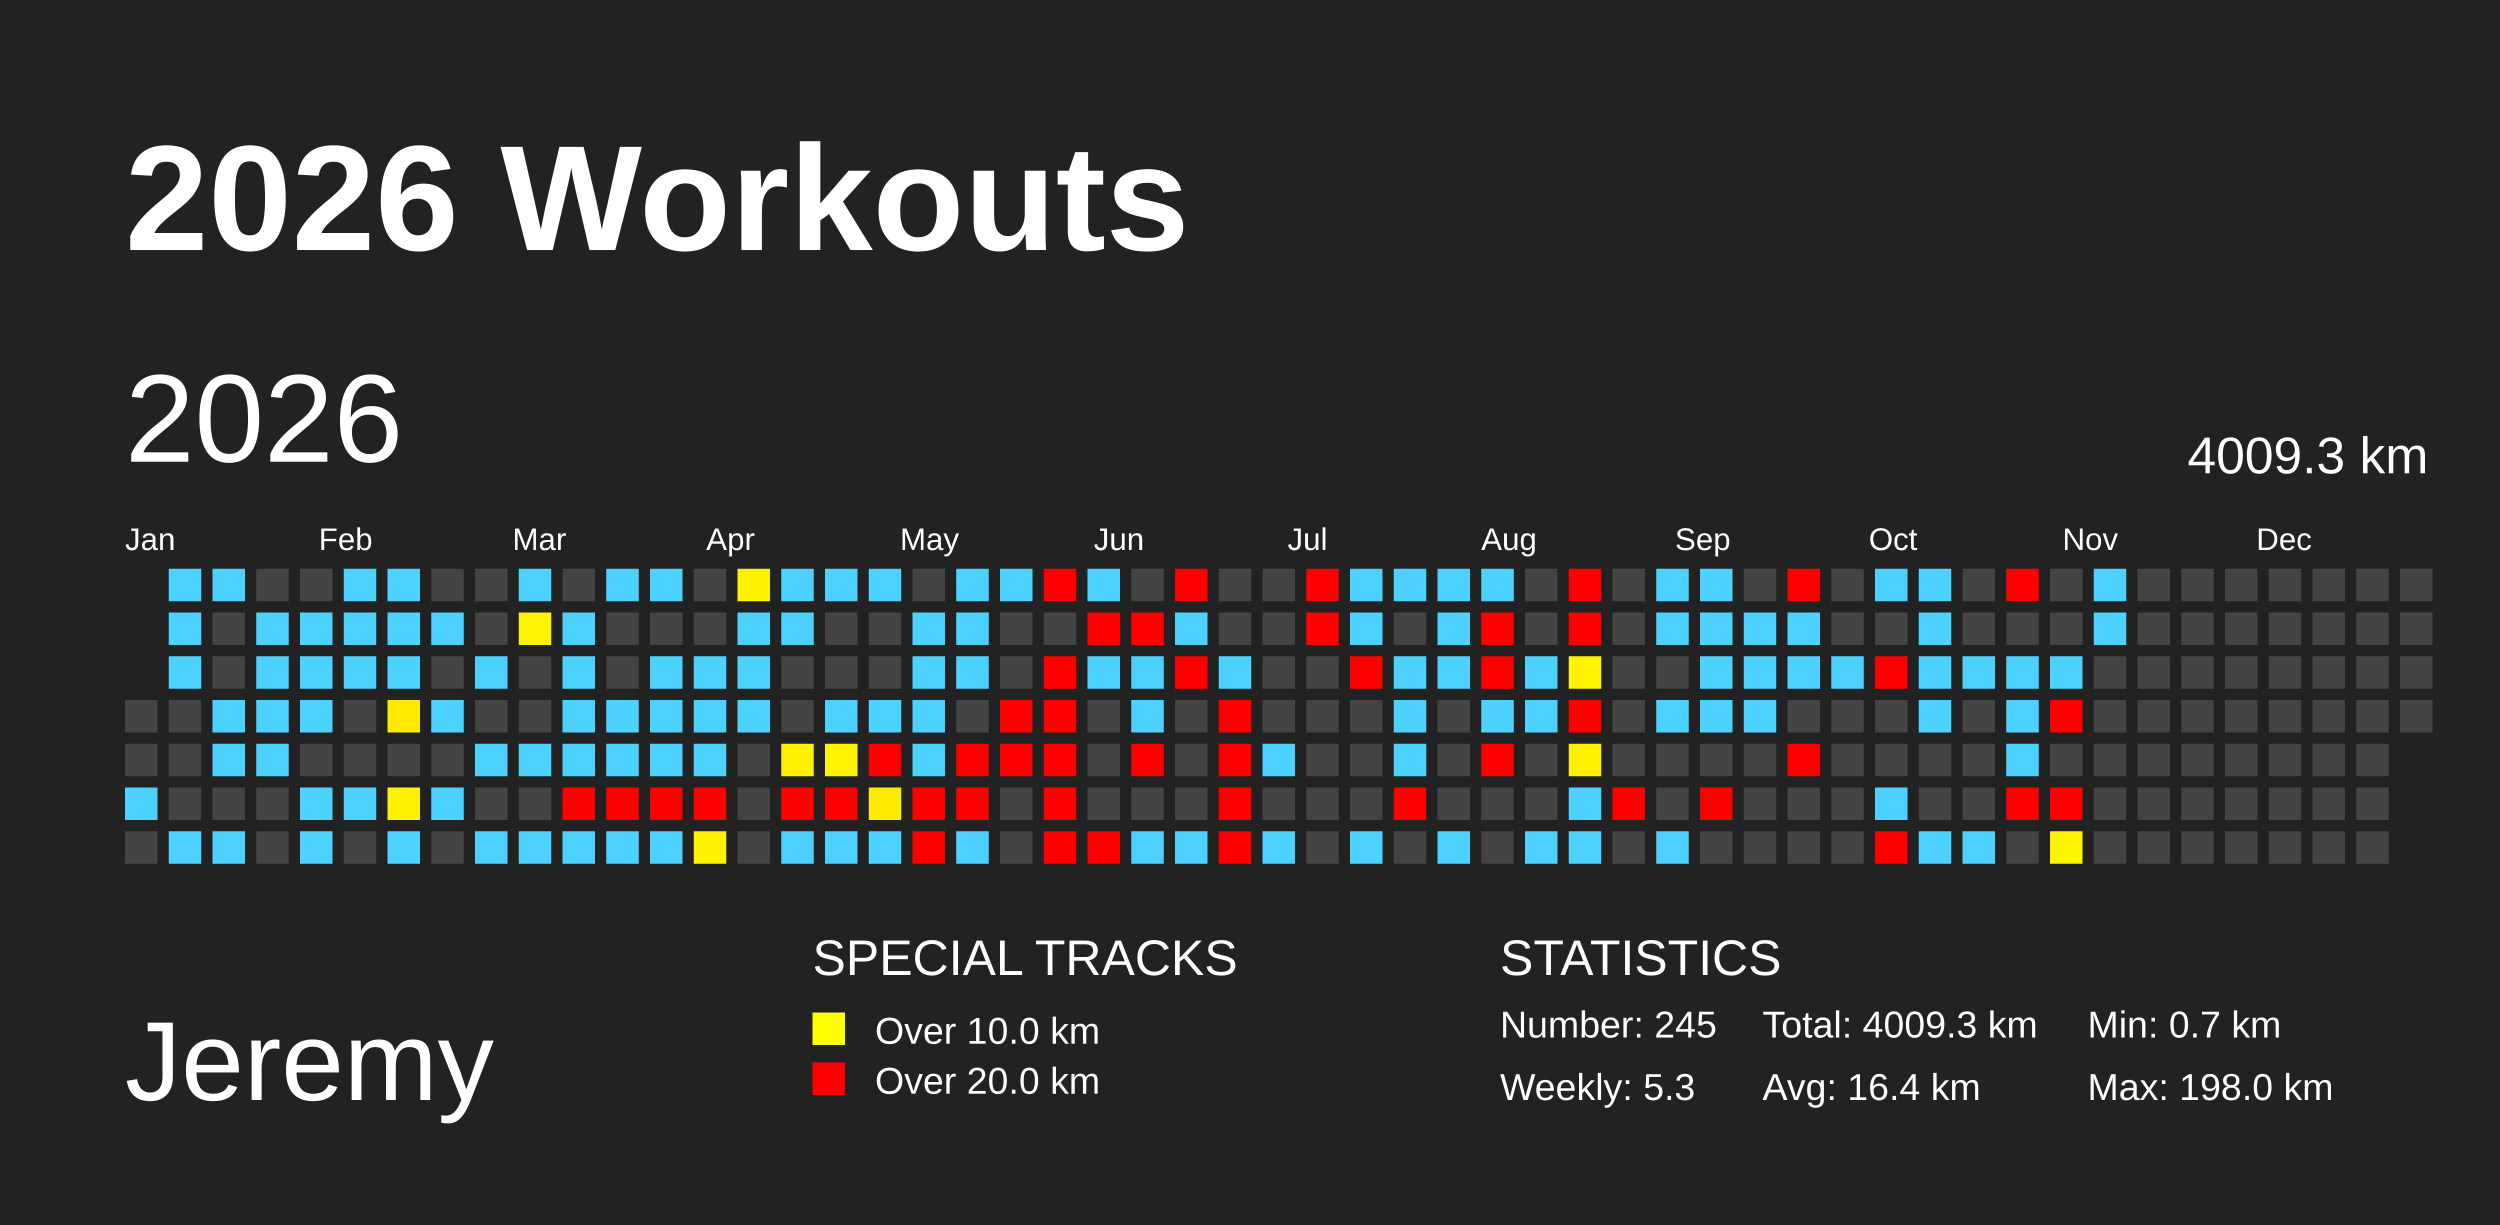
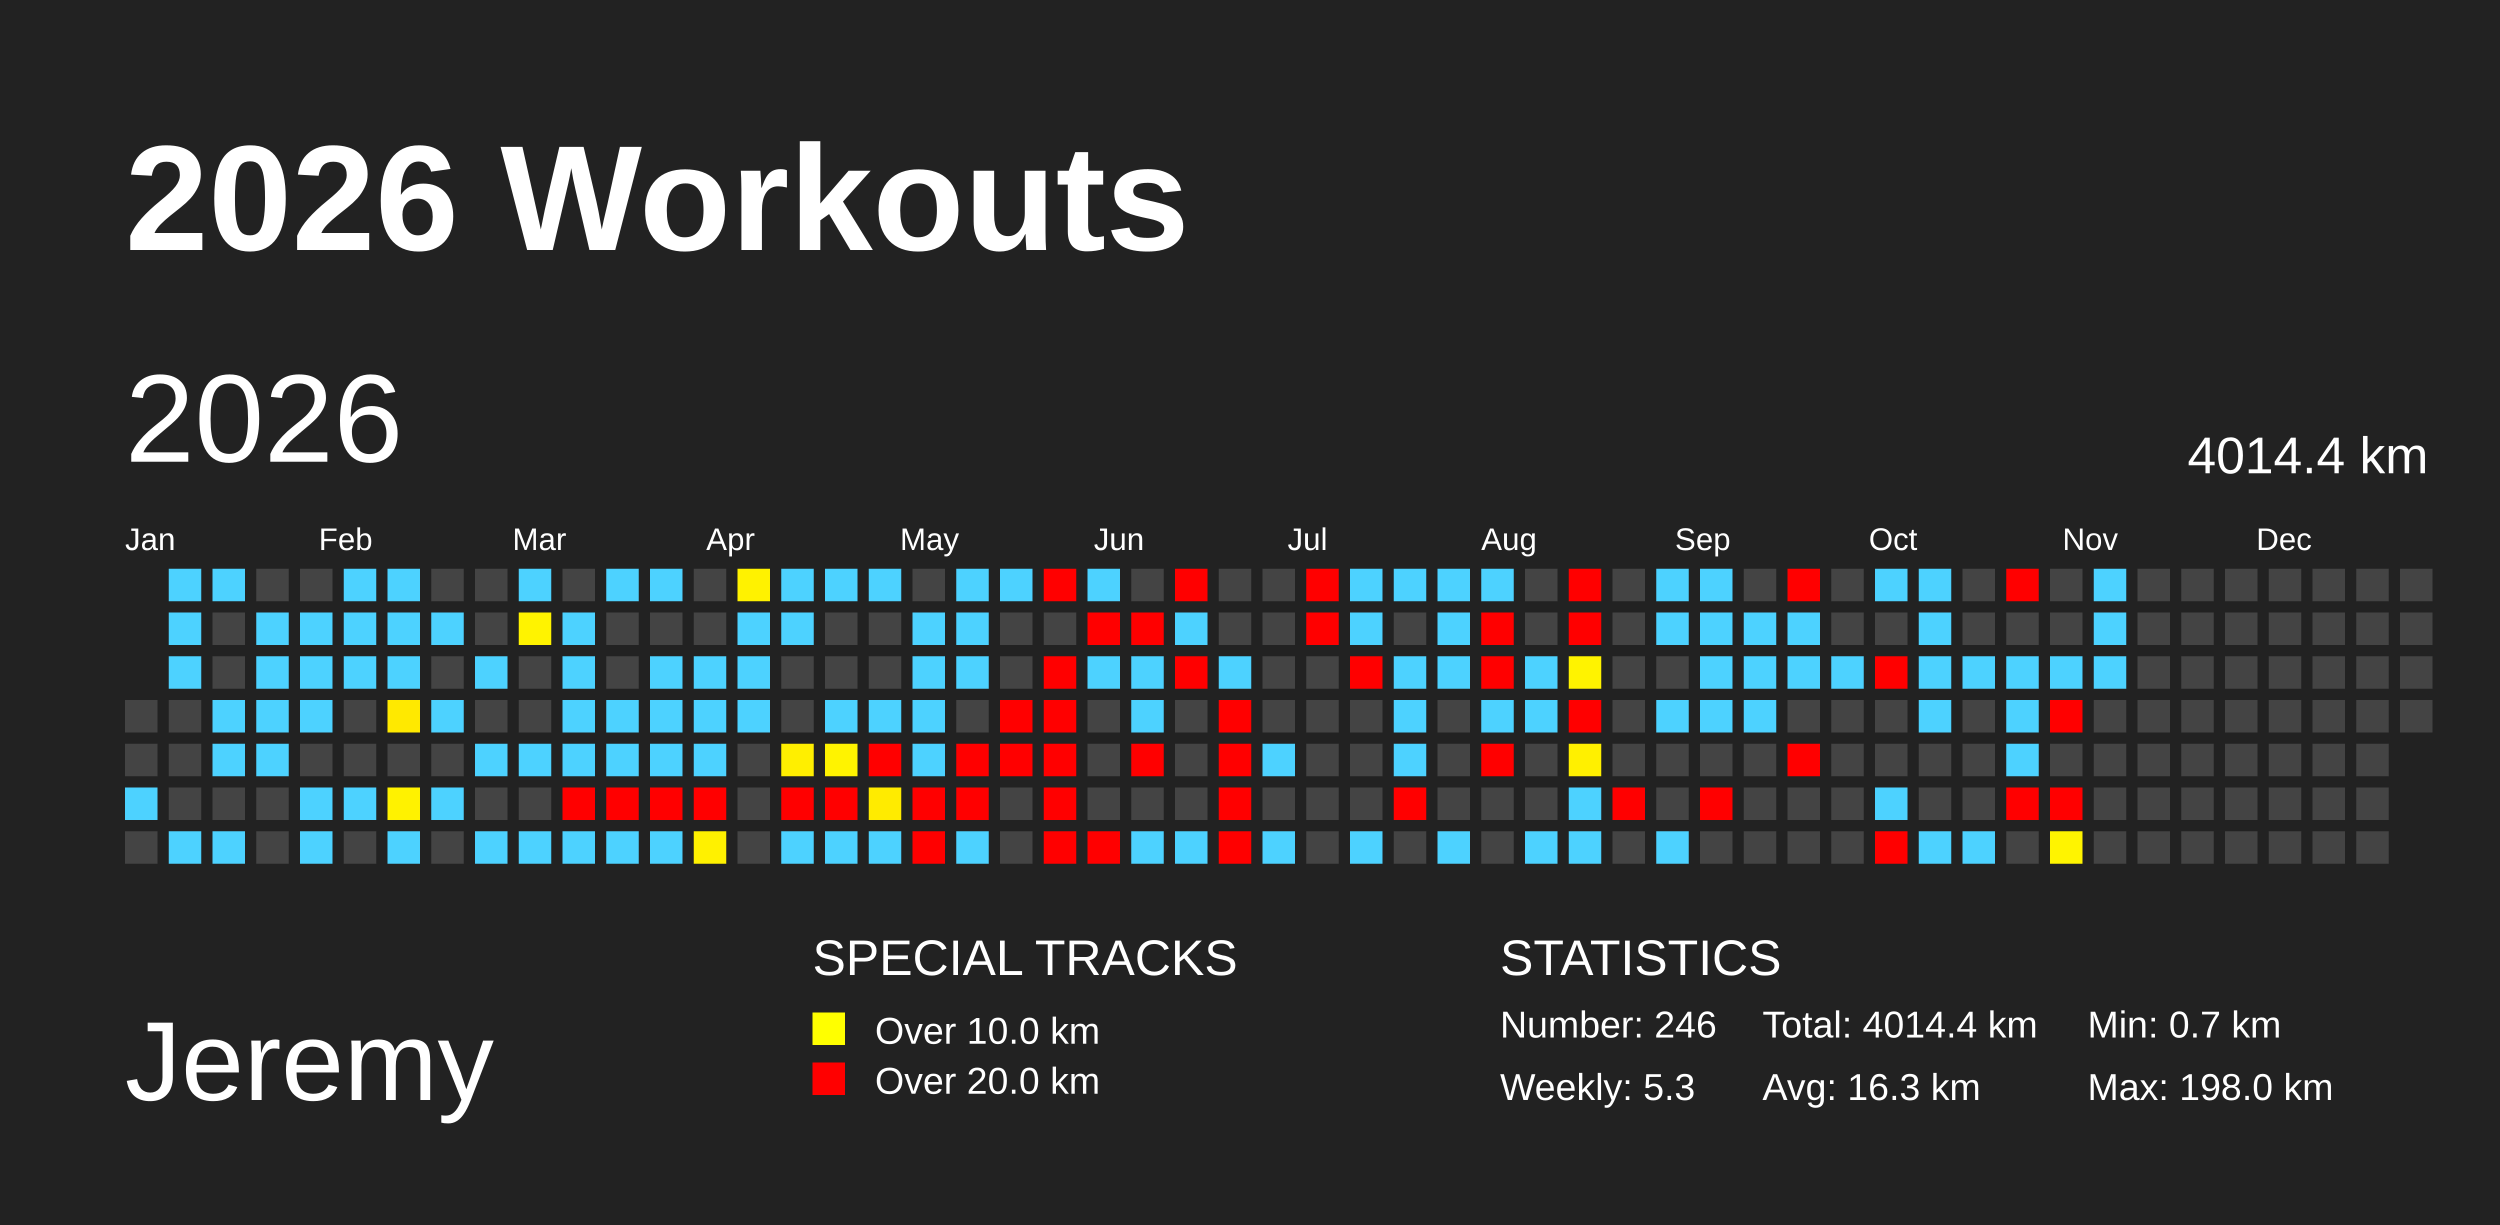
<svg xmlns="http://www.w3.org/2000/svg" baseProfile="full" height="98mm" version="1.1" viewBox="0,0,200,98" width="200mm">
  <defs>
    <pattern height="2" id="indoor-stripe" patternUnits="userSpaceOnUse" width="2">
      <line stroke="white" stroke-opacity="0.45" stroke-width="0.5" x1="0" x2="2" y1="2" y2="0" />
    </pattern>
  </defs>
  <rect fill="#222222" height="98" width="200" x="0" y="0" />
  <text fill="#FFFFFF" style="font-size:12px; font-family:Arial; font-weight:bold;" x="10" y="20">2026 Workouts</text>
  <text fill="#FFFFFF" style="font-size:9px; font-family:Arial" x="10" y="88">Jeremy</text>
  <text fill="#FFFFFF" style="font-size:4px; font-family:Arial" x="65" y="78">SPECIAL TRACKS</text>
  <rect fill="yellow" height="2.6" width="2.6" x="65" y="81" />
  <text fill="#FFFFFF" style="font-size:3px; font-family:Arial" x="70" y="83.5">Over 10.0 km</text>
  <rect fill="red" height="2.6" width="2.6" x="65" y="85" />
  <text fill="#FFFFFF" style="font-size:3px; font-family:Arial" x="70" y="87.5">Over 20.0 km</text>
  <text fill="#FFFFFF" style="font-size:4px; font-family:Arial" x="120" y="78">STATISTICS</text>
-   <text fill="#FFFFFF" style="font-size:3px; font-family:Arial" x="120" y="83">Number: 245</text>
+   <text fill="#FFFFFF" style="font-size:3px; font-family:Arial" x="120" y="83">Number: 246</text>
  <text fill="#FFFFFF" style="font-size:3px; font-family:Arial" x="120" y="88">Weekly: 5.3</text>
-   <text fill="#FFFFFF" style="font-size:3px; font-family:Arial" x="141" y="83">Total: 4009.3 km</text>
-   <text fill="#FFFFFF" style="font-size:3px; font-family:Arial" x="141" y="88">Avg: 16.4 km</text>
+   <text fill="#FFFFFF" style="font-size:3px; font-family:Arial" x="141" y="83">Total: 4014.4 km</text>
+   <text fill="#FFFFFF" style="font-size:3px; font-family:Arial" x="141" y="88">Avg: 16.3 km</text>
  <text fill="#FFFFFF" style="font-size:3px; font-family:Arial" x="167" y="83">Min: 0.7 km</text>
  <text fill="#FFFFFF" style="font-size:3px; font-family:Arial" x="167" y="88">Max: 198.0 km</text>
  <text dominant-baseline="hanging" fill="#FFFFFF" style="font-size:10.0px; font-family:Arial;" x="10" y="30">2026</text>
-   <text dominant-baseline="hanging" fill="#FFFFFF" style="font-size:4.125px; font-family:Arial;" x="175" y="35">4009.3 km</text>
+   <text dominant-baseline="hanging" fill="#FFFFFF" style="font-size:4.125px; font-family:Arial;" x="175" y="35">4014.4 km</text>
  <text fill="#FFFFFF" style="font-size:2.5px; font-family:Arial" x="10.0" y="44">Jan</text>
  <text fill="#FFFFFF" style="font-size:2.5px; font-family:Arial" x="25.5" y="44">Feb</text>
  <text fill="#FFFFFF" style="font-size:2.5px; font-family:Arial" x="41.0" y="44">Mar</text>
  <text fill="#FFFFFF" style="font-size:2.5px; font-family:Arial" x="56.5" y="44">Apr</text>
  <text fill="#FFFFFF" style="font-size:2.5px; font-family:Arial" x="72.0" y="44">May</text>
  <text fill="#FFFFFF" style="font-size:2.5px; font-family:Arial" x="87.5" y="44">Jun</text>
  <text fill="#FFFFFF" style="font-size:2.5px; font-family:Arial" x="103.0" y="44">Jul</text>
  <text fill="#FFFFFF" style="font-size:2.5px; font-family:Arial" x="118.5" y="44">Aug</text>
  <text fill="#FFFFFF" style="font-size:2.5px; font-family:Arial" x="134.0" y="44">Sep</text>
  <text fill="#FFFFFF" style="font-size:2.5px; font-family:Arial" x="149.5" y="44">Oct</text>
  <text fill="#FFFFFF" style="font-size:2.5px; font-family:Arial" x="165.0" y="44">Nov</text>
  <text fill="#FFFFFF" style="font-size:2.5px; font-family:Arial" x="180.5" y="44">Dec</text>
  <rect fill="#444444" height="2.6" width="2.6" x="10.0" y="56.0" />
  <rect fill="#444444" height="2.6" width="2.6" x="10.0" y="59.5" />
  <rect fill="#4dd2ff" height="2.6" width="2.6" x="10.0" y="63.0" />
  <rect fill="#444444" height="2.6" width="2.6" x="10.0" y="66.5" />
  <rect fill="#4dd2ff" height="2.6" width="2.6" x="13.5" y="45.5" />
  <rect fill="#4dd2ff" height="2.6" width="2.6" x="13.5" y="49.0" />
  <rect fill="#4dd2ff" height="2.6" width="2.6" x="13.5" y="52.5" />
  <rect fill="#444444" height="2.6" width="2.6" x="13.5" y="56.0" />
  <rect fill="#444444" height="2.6" width="2.6" x="13.5" y="59.5" />
  <rect fill="#444444" height="2.6" width="2.6" x="13.5" y="63.0" />
  <rect fill="#4dd2ff" height="2.6" width="2.6" x="13.5" y="66.5" />
  <rect fill="#4dd2ff" height="2.6" width="2.6" x="17.0" y="45.5" />
  <rect fill="#444444" height="2.6" width="2.6" x="17.0" y="49.0" />
  <rect fill="#444444" height="2.6" width="2.6" x="17.0" y="52.5" />
  <rect fill="#4dd2ff" height="2.6" width="2.6" x="17.0" y="56.0" />
  <rect fill="#4dd2ff" height="2.6" width="2.6" x="17.0" y="59.5" />
  <rect fill="#444444" height="2.6" width="2.6" x="17.0" y="63.0" />
  <rect fill="#4dd2ff" height="2.6" width="2.6" x="17.0" y="66.5" />
  <rect fill="#444444" height="2.6" width="2.6" x="20.5" y="45.5" />
  <rect fill="#4dd2ff" height="2.6" width="2.6" x="20.5" y="49.0" />
  <rect fill="#4dd2ff" height="2.6" width="2.6" x="20.5" y="52.5" />
  <rect fill="#4dd2ff" height="2.6" width="2.6" x="20.5" y="56.0" />
  <rect fill="#4dd2ff" height="2.6" width="2.6" x="20.5" y="59.5" />
  <rect fill="#444444" height="2.6" width="2.6" x="20.5" y="63.0" />
  <rect fill="#444444" height="2.6" width="2.6" x="20.5" y="66.5" />
  <rect fill="#444444" height="2.6" width="2.6" x="24.0" y="45.5" />
  <rect fill="#4dd2ff" height="2.6" width="2.6" x="24.0" y="49.0" />
  <rect fill="#4dd2ff" height="2.6" width="2.6" x="24.0" y="52.5" />
  <rect fill="#4dd2ff" height="2.6" width="2.6" x="24.0" y="56.0" />
  <rect fill="#444444" height="2.6" width="2.6" x="24.0" y="59.5" />
  <rect fill="#4dd2ff" height="2.6" width="2.6" x="24.0" y="63.0" />
  <rect fill="#4dd2ff" height="2.6" width="2.6" x="24.0" y="66.5" />
  <rect fill="#4dd2ff" height="2.6" width="2.6" x="27.5" y="45.5" />
  <rect fill="#4dd2ff" height="2.6" width="2.6" x="27.5" y="49.0" />
  <rect fill="#4dd2ff" height="2.6" width="2.6" x="27.5" y="52.5" />
  <rect fill="#444444" height="2.6" width="2.6" x="27.5" y="56.0" />
  <rect fill="#444444" height="2.6" width="2.6" x="27.5" y="59.5" />
  <rect fill="#4dd2ff" height="2.6" width="2.6" x="27.5" y="63.0" />
  <rect fill="#444444" height="2.6" width="2.6" x="27.5" y="66.5" />
  <rect fill="#4dd2ff" height="2.6" width="2.6" x="31.0" y="45.5" />
  <rect fill="#4dd2ff" height="2.6" width="2.6" x="31.0" y="49.0" />
  <rect fill="#4dd2ff" height="2.6" width="2.6" x="31.0" y="52.5" />
  <rect fill="#ffe900" height="2.6" width="2.6" x="31.0" y="56.0" />
  <rect fill="#444444" height="2.6" width="2.6" x="31.0" y="59.5" />
  <rect fill="#fff200" height="2.6" width="2.6" x="31.0" y="63.0" />
  <rect fill="#4dd2ff" height="2.6" width="2.6" x="31.0" y="66.5" />
  <rect fill="#444444" height="2.6" width="2.6" x="34.5" y="45.5" />
  <rect fill="#4dd2ff" height="2.6" width="2.6" x="34.5" y="49.0" />
  <rect fill="#444444" height="2.6" width="2.6" x="34.5" y="52.5" />
  <rect fill="#4dd2ff" height="2.6" width="2.6" x="34.5" y="56.0" />
  <rect fill="#444444" height="2.6" width="2.6" x="34.5" y="59.5" />
  <rect fill="#4dd2ff" height="2.6" width="2.6" x="34.5" y="63.0" />
  <rect fill="#444444" height="2.6" width="2.6" x="34.5" y="66.5" />
  <rect fill="#444444" height="2.6" width="2.6" x="38.0" y="45.5" />
  <rect fill="#444444" height="2.6" width="2.6" x="38.0" y="49.0" />
  <rect fill="#4dd2ff" height="2.6" width="2.6" x="38.0" y="52.5" />
  <rect fill="#444444" height="2.6" width="2.6" x="38.0" y="56.0" />
  <rect fill="#4dd2ff" height="2.6" width="2.6" x="38.0" y="59.5" />
  <rect fill="#444444" height="2.6" width="2.6" x="38.0" y="63.0" />
  <rect fill="#4dd2ff" height="2.6" width="2.6" x="38.0" y="66.5" />
  <rect fill="#4dd2ff" height="2.6" width="2.6" x="41.5" y="45.5" />
  <rect fill="#fff300" height="2.6" width="2.6" x="41.5" y="49.0" />
  <rect fill="#444444" height="2.6" width="2.6" x="41.5" y="52.5" />
  <rect fill="#444444" height="2.6" width="2.6" x="41.5" y="56.0" />
  <rect fill="#4dd2ff" height="2.6" width="2.6" x="41.5" y="59.5" />
  <rect fill="#444444" height="2.6" width="2.6" x="41.5" y="63.0" />
  <rect fill="#4dd2ff" height="2.6" width="2.6" x="41.5" y="66.5" />
  <rect fill="#444444" height="2.6" width="2.6" x="45.0" y="45.5" />
  <rect fill="#4dd2ff" height="2.6" width="2.6" x="45.0" y="49.0" />
  <rect fill="#4dd2ff" height="2.6" width="2.6" x="45.0" y="52.5" />
  <rect fill="#4dd2ff" height="2.6" width="2.6" x="45.0" y="56.0" />
  <rect fill="#4dd2ff" height="2.6" width="2.6" x="45.0" y="59.5" />
  <rect fill="red" height="2.6" width="2.6" x="45.0" y="63.0" />
  <rect fill="#4dd2ff" height="2.6" width="2.6" x="45.0" y="66.5" />
  <rect fill="#4dd2ff" height="2.6" width="2.6" x="48.5" y="45.5" />
  <rect fill="#444444" height="2.6" width="2.6" x="48.5" y="49.0" />
  <rect fill="#444444" height="2.6" width="2.6" x="48.5" y="52.5" />
  <rect fill="#4dd2ff" height="2.6" width="2.6" x="48.5" y="56.0" />
  <rect fill="#4dd2ff" height="2.6" width="2.6" x="48.5" y="59.5" />
  <rect fill="red" height="2.6" width="2.6" x="48.5" y="63.0" />
  <rect fill="#4dd2ff" height="2.6" width="2.6" x="48.5" y="66.5" />
  <rect fill="#4dd2ff" height="2.6" width="2.6" x="52.0" y="45.5" />
  <rect fill="#444444" height="2.6" width="2.6" x="52.0" y="49.0" />
  <rect fill="#4dd2ff" height="2.6" width="2.6" x="52.0" y="52.5" />
  <rect fill="#4dd2ff" height="2.6" width="2.6" x="52.0" y="56.0" />
  <rect fill="#4dd2ff" height="2.6" width="2.6" x="52.0" y="59.5" />
  <rect fill="red" height="2.6" width="2.6" x="52.0" y="63.0" />
  <rect fill="#4dd2ff" height="2.6" width="2.6" x="52.0" y="66.5" />
  <rect fill="#444444" height="2.6" width="2.6" x="55.5" y="45.5" />
  <rect fill="#444444" height="2.6" width="2.6" x="55.5" y="49.0" />
  <rect fill="#4dd2ff" height="2.6" width="2.6" x="55.5" y="52.5" />
  <rect fill="#4dd2ff" height="2.6" width="2.6" x="55.5" y="56.0" />
  <rect fill="#4dd2ff" height="2.6" width="2.6" x="55.5" y="59.5" />
  <rect fill="red" height="2.6" width="2.6" x="55.5" y="63.0" />
  <rect fill="#fff100" height="2.6" width="2.6" x="55.5" y="66.5" />
  <rect fill="#fff200" height="2.6" width="2.6" x="59.0" y="45.5" />
  <rect fill="#4dd2ff" height="2.6" width="2.6" x="59.0" y="49.0" />
  <rect fill="#4dd2ff" height="2.6" width="2.6" x="59.0" y="52.5" />
  <rect fill="#4dd2ff" height="2.6" width="2.6" x="59.0" y="56.0" />
  <rect fill="#444444" height="2.6" width="2.6" x="59.0" y="59.5" />
  <rect fill="#444444" height="2.6" width="2.6" x="59.0" y="63.0" />
  <rect fill="#444444" height="2.6" width="2.6" x="59.0" y="66.5" />
  <rect fill="#4dd2ff" height="2.6" width="2.6" x="62.5" y="45.5" />
  <rect fill="#4dd2ff" height="2.6" width="2.6" x="62.5" y="49.0" />
  <rect fill="#444444" height="2.6" width="2.6" x="62.5" y="52.5" />
  <rect fill="#444444" height="2.6" width="2.6" x="62.5" y="56.0" />
  <rect fill="#ffef00" height="2.6" width="2.6" x="62.5" y="59.5" />
  <rect fill="red" height="2.6" width="2.6" x="62.5" y="63.0" />
  <rect fill="#4dd2ff" height="2.6" width="2.6" x="62.5" y="66.5" />
  <rect fill="#4dd2ff" height="2.6" width="2.6" x="66.0" y="45.5" />
  <rect fill="#444444" height="2.6" width="2.6" x="66.0" y="49.0" />
  <rect fill="#444444" height="2.6" width="2.6" x="66.0" y="52.5" />
  <rect fill="#4dd2ff" height="2.6" width="2.6" x="66.0" y="56.0" />
  <rect fill="#fff300" height="2.6" width="2.6" x="66.0" y="59.5" />
  <rect fill="red" height="2.6" width="2.6" x="66.0" y="63.0" />
  <rect fill="#4dd2ff" height="2.6" width="2.6" x="66.0" y="66.5" />
  <rect fill="#4dd2ff" height="2.6" width="2.6" x="69.5" y="45.5" />
  <rect fill="#444444" height="2.6" width="2.6" x="69.5" y="49.0" />
  <rect fill="#444444" height="2.6" width="2.6" x="69.5" y="52.5" />
  <rect fill="#4dd2ff" height="2.6" width="2.6" x="69.5" y="56.0" />
  <rect fill="red" height="2.6" width="2.6" x="69.5" y="59.5" />
  <rect fill="#ffeb00" height="2.6" width="2.6" x="69.5" y="63.0" />
  <rect fill="#4dd2ff" height="2.6" width="2.6" x="69.5" y="66.5" />
  <rect fill="#444444" height="2.6" width="2.6" x="73.0" y="45.5" />
  <rect fill="#4dd2ff" height="2.6" width="2.6" x="73.0" y="49.0" />
  <rect fill="#4dd2ff" height="2.6" width="2.6" x="73.0" y="52.5" />
  <rect fill="#4dd2ff" height="2.6" width="2.6" x="73.0" y="56.0" />
  <rect fill="#4dd2ff" height="2.6" width="2.6" x="73.0" y="59.5" />
  <rect fill="red" height="2.6" width="2.6" x="73.0" y="63.0" />
  <rect fill="red" height="2.6" width="2.6" x="73.0" y="66.5" />
  <rect fill="#4dd2ff" height="2.6" width="2.6" x="76.5" y="45.5" />
  <rect fill="#4dd2ff" height="2.6" width="2.6" x="76.5" y="49.0" />
  <rect fill="#4dd2ff" height="2.6" width="2.6" x="76.5" y="52.5" />
  <rect fill="#444444" height="2.6" width="2.6" x="76.5" y="56.0" />
  <rect fill="red" height="2.6" width="2.6" x="76.5" y="59.5" />
  <rect fill="red" height="2.6" width="2.6" x="76.5" y="63.0" />
  <rect fill="#4dd2ff" height="2.6" width="2.6" x="76.5" y="66.5" />
  <rect fill="#4dd2ff" height="2.6" width="2.6" x="80.0" y="45.5" />
  <rect fill="#444444" height="2.6" width="2.6" x="80.0" y="49.0" />
  <rect fill="#444444" height="2.6" width="2.6" x="80.0" y="52.5" />
  <rect fill="red" height="2.6" width="2.6" x="80.0" y="56.0" />
  <rect fill="red" height="2.6" width="2.6" x="80.0" y="59.5" />
  <rect fill="#444444" height="2.6" width="2.6" x="80.0" y="63.0" />
  <rect fill="#444444" height="2.6" width="2.6" x="80.0" y="66.5" />
  <rect fill="red" height="2.6" width="2.6" x="83.5" y="45.5" />
  <rect fill="#444444" height="2.6" width="2.6" x="83.5" y="49.0" />
  <rect fill="red" height="2.6" width="2.6" x="83.5" y="52.5" />
  <rect fill="red" height="2.6" width="2.6" x="83.5" y="56.0" />
  <rect fill="red" height="2.6" width="2.6" x="83.5" y="59.5" />
  <rect fill="red" height="2.6" width="2.6" x="83.5" y="63.0" />
  <rect fill="red" height="2.6" width="2.6" x="83.5" y="66.5" />
  <rect fill="#4dd2ff" height="2.6" width="2.6" x="87.0" y="45.5" />
  <rect fill="red" height="2.6" width="2.6" x="87.0" y="49.0" />
  <rect fill="#4dd2ff" height="2.6" width="2.6" x="87.0" y="52.5" />
  <rect fill="#444444" height="2.6" width="2.6" x="87.0" y="56.0" />
  <rect fill="#444444" height="2.6" width="2.6" x="87.0" y="59.5" />
  <rect fill="#444444" height="2.6" width="2.6" x="87.0" y="63.0" />
  <rect fill="red" height="2.6" width="2.6" x="87.0" y="66.5" />
  <rect fill="#444444" height="2.6" width="2.6" x="90.5" y="45.5" />
  <rect fill="red" height="2.6" width="2.6" x="90.5" y="49.0" />
  <rect fill="#4dd2ff" height="2.6" width="2.6" x="90.5" y="52.5" />
  <rect fill="#4dd2ff" height="2.6" width="2.6" x="90.5" y="56.0" />
  <rect fill="red" height="2.6" width="2.6" x="90.5" y="59.5" />
  <rect fill="#444444" height="2.6" width="2.6" x="90.5" y="63.0" />
  <rect fill="#4dd2ff" height="2.6" width="2.6" x="90.5" y="66.5" />
  <rect fill="red" height="2.6" width="2.6" x="94.0" y="45.5" />
  <rect fill="#4dd2ff" height="2.6" width="2.6" x="94.0" y="49.0" />
  <rect fill="red" height="2.6" width="2.6" x="94.0" y="52.5" />
  <rect fill="#444444" height="2.6" width="2.6" x="94.0" y="56.0" />
  <rect fill="#444444" height="2.6" width="2.6" x="94.0" y="59.5" />
  <rect fill="#444444" height="2.6" width="2.6" x="94.0" y="63.0" />
  <rect fill="#4dd2ff" height="2.6" width="2.6" x="94.0" y="66.5" />
  <rect fill="#444444" height="2.6" width="2.6" x="97.5" y="45.5" />
  <rect fill="#444444" height="2.6" width="2.6" x="97.5" y="49.0" />
  <rect fill="#4dd2ff" height="2.6" width="2.6" x="97.5" y="52.5" />
  <rect fill="red" height="2.6" width="2.6" x="97.5" y="56.0" />
  <rect fill="red" height="2.6" width="2.6" x="97.5" y="59.5" />
  <rect fill="red" height="2.6" width="2.6" x="97.5" y="63.0" />
  <rect fill="red" height="2.6" width="2.6" x="97.5" y="66.5" />
  <rect fill="#444444" height="2.6" width="2.6" x="101.0" y="45.5" />
  <rect fill="#444444" height="2.6" width="2.6" x="101.0" y="49.0" />
  <rect fill="#444444" height="2.6" width="2.6" x="101.0" y="52.5" />
  <rect fill="#444444" height="2.6" width="2.6" x="101.0" y="56.0" />
  <rect fill="#4dd2ff" height="2.6" width="2.6" x="101.0" y="59.5" />
  <rect fill="#444444" height="2.6" width="2.6" x="101.0" y="63.0" />
  <rect fill="#4dd2ff" height="2.6" width="2.6" x="101.0" y="66.5" />
  <rect fill="red" height="2.6" width="2.6" x="104.5" y="45.5" />
  <rect fill="red" height="2.6" width="2.6" x="104.5" y="49.0" />
  <rect fill="#444444" height="2.6" width="2.6" x="104.5" y="52.5" />
  <rect fill="#444444" height="2.6" width="2.6" x="104.5" y="56.0" />
  <rect fill="#444444" height="2.6" width="2.6" x="104.5" y="59.5" />
  <rect fill="#444444" height="2.6" width="2.6" x="104.5" y="63.0" />
  <rect fill="#444444" height="2.6" width="2.6" x="104.5" y="66.5" />
  <rect fill="#4dd2ff" height="2.6" width="2.6" x="108.0" y="45.5" />
  <rect fill="#4dd2ff" height="2.6" width="2.6" x="108.0" y="49.0" />
  <rect fill="red" height="2.6" width="2.6" x="108.0" y="52.5" />
  <rect fill="#444444" height="2.6" width="2.6" x="108.0" y="56.0" />
  <rect fill="#444444" height="2.6" width="2.6" x="108.0" y="59.5" />
  <rect fill="#444444" height="2.6" width="2.6" x="108.0" y="63.0" />
  <rect fill="#4dd2ff" height="2.6" width="2.6" x="108.0" y="66.5" />
  <rect fill="#4dd2ff" height="2.6" width="2.6" x="111.5" y="45.5" />
  <rect fill="#444444" height="2.6" width="2.6" x="111.5" y="49.0" />
  <rect fill="#4dd2ff" height="2.6" width="2.6" x="111.5" y="52.5" />
  <rect fill="#4dd2ff" height="2.6" width="2.6" x="111.5" y="56.0" />
  <rect fill="#4dd2ff" height="2.6" width="2.6" x="111.5" y="59.5" />
  <rect fill="red" height="2.6" width="2.6" x="111.5" y="63.0" />
  <rect fill="#444444" height="2.6" width="2.6" x="111.5" y="66.5" />
  <rect fill="#4dd2ff" height="2.6" width="2.6" x="115.0" y="45.5" />
  <rect fill="#4dd2ff" height="2.6" width="2.6" x="115.0" y="49.0" />
  <rect fill="#4dd2ff" height="2.6" width="2.6" x="115.0" y="52.5" />
  <rect fill="#444444" height="2.6" width="2.6" x="115.0" y="56.0" />
  <rect fill="#444444" height="2.6" width="2.6" x="115.0" y="59.5" />
  <rect fill="#444444" height="2.6" width="2.6" x="115.0" y="63.0" />
  <rect fill="#4dd2ff" height="2.6" width="2.6" x="115.0" y="66.5" />
  <rect fill="#4dd2ff" height="2.6" width="2.6" x="118.5" y="45.5" />
  <rect fill="red" height="2.6" width="2.6" x="118.5" y="49.0" />
  <rect fill="red" height="2.6" width="2.6" x="118.5" y="52.5" />
  <rect fill="#4dd2ff" height="2.6" width="2.6" x="118.5" y="56.0" />
  <rect fill="red" height="2.6" width="2.6" x="118.5" y="59.5" />
  <rect fill="#444444" height="2.6" width="2.6" x="118.5" y="63.0" />
  <rect fill="#444444" height="2.6" width="2.6" x="118.5" y="66.5" />
  <rect fill="#444444" height="2.6" width="2.6" x="122.0" y="45.5" />
  <rect fill="#444444" height="2.6" width="2.6" x="122.0" y="49.0" />
  <rect fill="#4dd2ff" height="2.6" width="2.6" x="122.0" y="52.5" />
  <rect fill="#4dd2ff" height="2.6" width="2.6" x="122.0" y="56.0" />
  <rect fill="#444444" height="2.6" width="2.6" x="122.0" y="59.5" />
  <rect fill="#444444" height="2.6" width="2.6" x="122.0" y="63.0" />
  <rect fill="#4dd2ff" height="2.6" width="2.6" x="122.0" y="66.5" />
  <rect fill="red" height="2.6" width="2.6" x="125.5" y="45.5" />
  <rect fill="red" height="2.6" width="2.6" x="125.5" y="49.0" />
  <rect fill="#fff300" height="2.6" width="2.6" x="125.5" y="52.5" />
  <rect fill="red" height="2.6" width="2.6" x="125.5" y="56.0" />
  <rect fill="#fff000" height="2.6" width="2.6" x="125.5" y="59.5" />
  <rect fill="#4dd2ff" height="2.6" width="2.6" x="125.5" y="63.0" />
  <rect fill="#4dd2ff" height="2.6" width="2.6" x="125.5" y="66.5" />
  <rect fill="#444444" height="2.6" width="2.6" x="129.0" y="45.5" />
  <rect fill="#444444" height="2.6" width="2.6" x="129.0" y="49.0" />
  <rect fill="#444444" height="2.6" width="2.6" x="129.0" y="52.5" />
  <rect fill="#444444" height="2.6" width="2.6" x="129.0" y="56.0" />
  <rect fill="#444444" height="2.6" width="2.6" x="129.0" y="59.5" />
  <rect fill="red" height="2.6" width="2.6" x="129.0" y="63.0" />
  <rect fill="#444444" height="2.6" width="2.6" x="129.0" y="66.5" />
  <rect fill="#4dd2ff" height="2.6" width="2.6" x="132.5" y="45.5" />
  <rect fill="#4dd2ff" height="2.6" width="2.6" x="132.5" y="49.0" />
  <rect fill="#444444" height="2.6" width="2.6" x="132.5" y="52.5" />
  <rect fill="#4dd2ff" height="2.6" width="2.6" x="132.5" y="56.0" />
  <rect fill="#444444" height="2.6" width="2.6" x="132.5" y="59.5" />
  <rect fill="#444444" height="2.6" width="2.6" x="132.5" y="63.0" />
  <rect fill="#4dd2ff" height="2.6" width="2.6" x="132.5" y="66.5" />
  <rect fill="#4dd2ff" height="2.6" width="2.6" x="136.0" y="45.5" />
  <rect fill="#4dd2ff" height="2.6" width="2.6" x="136.0" y="49.0" />
  <rect fill="#4dd2ff" height="2.6" width="2.6" x="136.0" y="52.5" />
  <rect fill="#4dd2ff" height="2.6" width="2.6" x="136.0" y="56.0" />
  <rect fill="#444444" height="2.6" width="2.6" x="136.0" y="59.5" />
  <rect fill="red" height="2.6" width="2.6" x="136.0" y="63.0" />
  <rect fill="#444444" height="2.6" width="2.6" x="136.0" y="66.5" />
  <rect fill="#444444" height="2.6" width="2.6" x="139.5" y="45.5" />
  <rect fill="#4dd2ff" height="2.6" width="2.6" x="139.5" y="49.0" />
  <rect fill="#4dd2ff" height="2.6" width="2.6" x="139.5" y="52.5" />
  <rect fill="#4dd2ff" height="2.6" width="2.6" x="139.5" y="56.0" />
  <rect fill="#444444" height="2.6" width="2.6" x="139.5" y="59.5" />
  <rect fill="#444444" height="2.6" width="2.6" x="139.5" y="63.0" />
  <rect fill="#444444" height="2.6" width="2.6" x="139.5" y="66.5" />
  <rect fill="red" height="2.6" width="2.6" x="143.0" y="45.5" />
  <rect fill="#4dd2ff" height="2.6" width="2.6" x="143.0" y="49.0" />
  <rect fill="#4dd2ff" height="2.6" width="2.6" x="143.0" y="52.5" />
  <rect fill="#444444" height="2.6" width="2.6" x="143.0" y="56.0" />
  <rect fill="red" height="2.6" width="2.6" x="143.0" y="59.5" />
  <rect fill="#444444" height="2.6" width="2.6" x="143.0" y="63.0" />
  <rect fill="#444444" height="2.6" width="2.6" x="143.0" y="66.5" />
  <rect fill="#444444" height="2.6" width="2.6" x="146.5" y="45.5" />
  <rect fill="#444444" height="2.6" width="2.6" x="146.5" y="49.0" />
  <rect fill="#4dd2ff" height="2.6" width="2.6" x="146.5" y="52.5" />
  <rect fill="#444444" height="2.6" width="2.6" x="146.5" y="56.0" />
  <rect fill="#444444" height="2.6" width="2.6" x="146.5" y="59.5" />
  <rect fill="#444444" height="2.6" width="2.6" x="146.5" y="63.0" />
  <rect fill="#444444" height="2.6" width="2.6" x="146.5" y="66.5" />
  <rect fill="#4dd2ff" height="2.6" width="2.6" x="150.0" y="45.5" />
  <rect fill="#444444" height="2.6" width="2.6" x="150.0" y="49.0" />
  <rect fill="red" height="2.6" width="2.6" x="150.0" y="52.5" />
  <rect fill="#444444" height="2.6" width="2.6" x="150.0" y="56.0" />
  <rect fill="#444444" height="2.6" width="2.6" x="150.0" y="59.5" />
  <rect fill="#4dd2ff" height="2.6" width="2.6" x="150.0" y="63.0" />
  <rect fill="red" height="2.6" width="2.6" x="150.0" y="66.5" />
  <rect fill="#4dd2ff" height="2.6" width="2.6" x="153.5" y="45.5" />
  <rect fill="#4dd2ff" height="2.6" width="2.6" x="153.5" y="49.0" />
  <rect fill="#4dd2ff" height="2.6" width="2.6" x="153.5" y="52.5" />
  <rect fill="#4dd2ff" height="2.6" width="2.6" x="153.5" y="56.0" />
  <rect fill="#444444" height="2.6" width="2.6" x="153.5" y="59.5" />
  <rect fill="#444444" height="2.6" width="2.6" x="153.5" y="63.0" />
  <rect fill="#4dd2ff" height="2.6" width="2.6" x="153.5" y="66.5" />
  <rect fill="#444444" height="2.6" width="2.6" x="157.0" y="45.5" />
  <rect fill="#444444" height="2.6" width="2.6" x="157.0" y="49.0" />
  <rect fill="#4dd2ff" height="2.6" width="2.6" x="157.0" y="52.5" />
  <rect fill="#444444" height="2.6" width="2.6" x="157.0" y="56.0" />
  <rect fill="#444444" height="2.6" width="2.6" x="157.0" y="59.5" />
  <rect fill="#444444" height="2.6" width="2.6" x="157.0" y="63.0" />
  <rect fill="#4dd2ff" height="2.6" width="2.6" x="157.0" y="66.5" />
  <rect fill="red" height="2.6" width="2.6" x="160.5" y="45.5" />
  <rect fill="#444444" height="2.6" width="2.6" x="160.5" y="49.0" />
  <rect fill="#4dd2ff" height="2.6" width="2.6" x="160.5" y="52.5" />
  <rect fill="#4dd2ff" height="2.6" width="2.6" x="160.5" y="56.0" />
  <rect fill="#4dd2ff" height="2.6" width="2.6" x="160.5" y="59.5" />
  <rect fill="red" height="2.6" width="2.6" x="160.5" y="63.0" />
  <rect fill="#444444" height="2.6" width="2.6" x="160.5" y="66.5" />
  <rect fill="#444444" height="2.6" width="2.6" x="164.0" y="45.5" />
  <rect fill="#444444" height="2.6" width="2.6" x="164.0" y="49.0" />
  <rect fill="#4dd2ff" height="2.6" width="2.6" x="164.0" y="52.5" />
  <rect fill="red" height="2.6" width="2.6" x="164.0" y="56.0" />
  <rect fill="#444444" height="2.6" width="2.6" x="164.0" y="59.5" />
  <rect fill="red" height="2.6" width="2.6" x="164.0" y="63.0" />
  <rect fill="#fff400" height="2.6" width="2.6" x="164.0" y="66.5" />
  <rect fill="#4dd2ff" height="2.6" width="2.6" x="167.5" y="45.5" />
  <rect fill="#4dd2ff" height="2.6" width="2.6" x="167.5" y="49.0" />
-   <rect fill="#444444" height="2.6" width="2.6" x="167.5" y="52.5" />
+   <rect fill="#4dd2ff" height="2.6" width="2.6" x="167.5" y="52.5" />
  <rect fill="#444444" height="2.6" width="2.6" x="167.5" y="56.0" />
  <rect fill="#444444" height="2.6" width="2.6" x="167.5" y="59.5" />
  <rect fill="#444444" height="2.6" width="2.6" x="167.5" y="63.0" />
  <rect fill="#444444" height="2.6" width="2.6" x="167.5" y="66.5" />
  <rect fill="#444444" height="2.6" width="2.6" x="171.0" y="45.5" />
  <rect fill="#444444" height="2.6" width="2.6" x="171.0" y="49.0" />
  <rect fill="#444444" height="2.6" width="2.6" x="171.0" y="52.5" />
  <rect fill="#444444" height="2.6" width="2.6" x="171.0" y="56.0" />
  <rect fill="#444444" height="2.6" width="2.6" x="171.0" y="59.5" />
  <rect fill="#444444" height="2.6" width="2.6" x="171.0" y="63.0" />
  <rect fill="#444444" height="2.6" width="2.6" x="171.0" y="66.5" />
  <rect fill="#444444" height="2.6" width="2.6" x="174.5" y="45.5" />
  <rect fill="#444444" height="2.6" width="2.6" x="174.5" y="49.0" />
  <rect fill="#444444" height="2.6" width="2.6" x="174.5" y="52.5" />
  <rect fill="#444444" height="2.6" width="2.6" x="174.5" y="56.0" />
  <rect fill="#444444" height="2.6" width="2.6" x="174.5" y="59.5" />
  <rect fill="#444444" height="2.6" width="2.6" x="174.5" y="63.0" />
  <rect fill="#444444" height="2.6" width="2.6" x="174.5" y="66.5" />
  <rect fill="#444444" height="2.6" width="2.6" x="178.0" y="45.5" />
  <rect fill="#444444" height="2.6" width="2.6" x="178.0" y="49.0" />
  <rect fill="#444444" height="2.6" width="2.6" x="178.0" y="52.5" />
  <rect fill="#444444" height="2.6" width="2.6" x="178.0" y="56.0" />
  <rect fill="#444444" height="2.6" width="2.6" x="178.0" y="59.5" />
  <rect fill="#444444" height="2.6" width="2.6" x="178.0" y="63.0" />
  <rect fill="#444444" height="2.6" width="2.6" x="178.0" y="66.5" />
  <rect fill="#444444" height="2.6" width="2.6" x="181.5" y="45.5" />
  <rect fill="#444444" height="2.6" width="2.6" x="181.5" y="49.0" />
  <rect fill="#444444" height="2.6" width="2.6" x="181.5" y="52.5" />
  <rect fill="#444444" height="2.6" width="2.6" x="181.5" y="56.0" />
  <rect fill="#444444" height="2.6" width="2.6" x="181.5" y="59.5" />
  <rect fill="#444444" height="2.6" width="2.6" x="181.5" y="63.0" />
  <rect fill="#444444" height="2.6" width="2.6" x="181.5" y="66.5" />
  <rect fill="#444444" height="2.6" width="2.6" x="185.0" y="45.5" />
  <rect fill="#444444" height="2.6" width="2.6" x="185.0" y="49.0" />
  <rect fill="#444444" height="2.6" width="2.6" x="185.0" y="52.5" />
  <rect fill="#444444" height="2.6" width="2.6" x="185.0" y="56.0" />
  <rect fill="#444444" height="2.6" width="2.6" x="185.0" y="59.5" />
  <rect fill="#444444" height="2.6" width="2.6" x="185.0" y="63.0" />
  <rect fill="#444444" height="2.6" width="2.6" x="185.0" y="66.5" />
  <rect fill="#444444" height="2.6" width="2.6" x="188.5" y="45.5" />
  <rect fill="#444444" height="2.6" width="2.6" x="188.5" y="49.0" />
  <rect fill="#444444" height="2.6" width="2.6" x="188.5" y="52.5" />
  <rect fill="#444444" height="2.6" width="2.6" x="188.5" y="56.0" />
  <rect fill="#444444" height="2.6" width="2.6" x="188.5" y="59.5" />
  <rect fill="#444444" height="2.6" width="2.6" x="188.5" y="63.0" />
  <rect fill="#444444" height="2.6" width="2.6" x="188.5" y="66.5" />
  <rect fill="#444444" height="2.6" width="2.6" x="192.0" y="45.5" />
  <rect fill="#444444" height="2.6" width="2.6" x="192.0" y="49.0" />
  <rect fill="#444444" height="2.6" width="2.6" x="192.0" y="52.5" />
  <rect fill="#444444" height="2.6" width="2.6" x="192.0" y="56.0" />
</svg>
